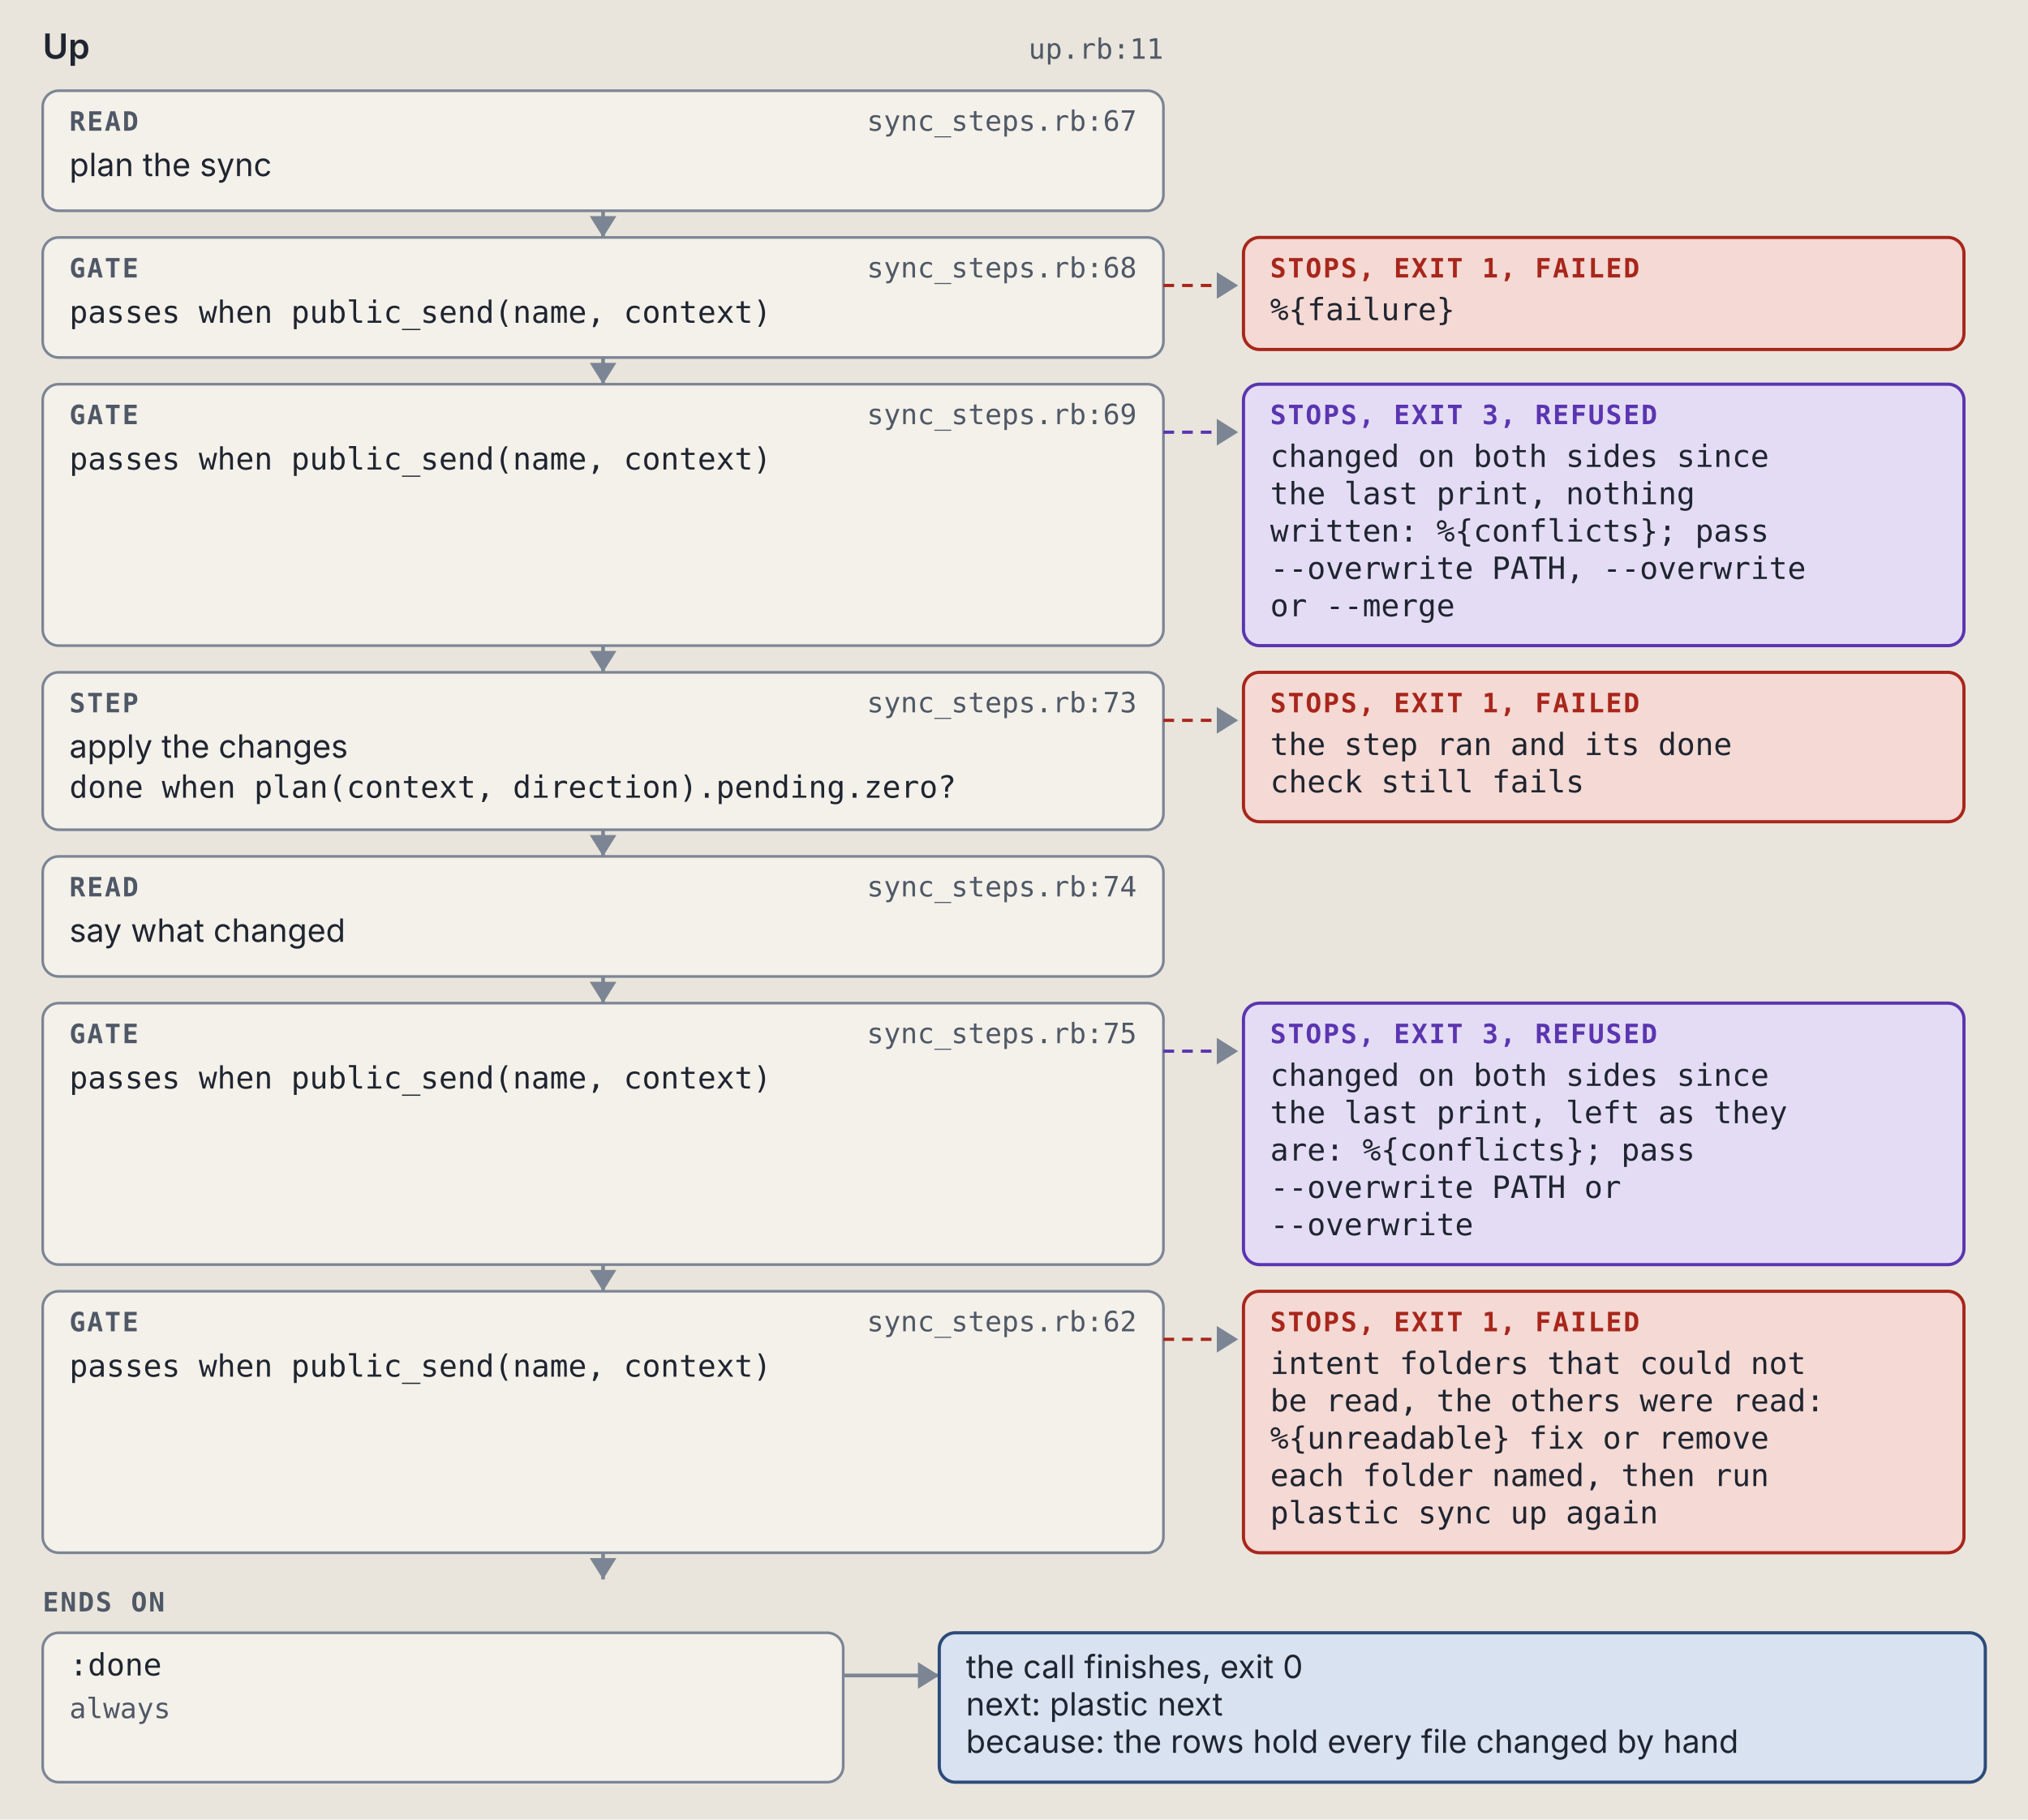
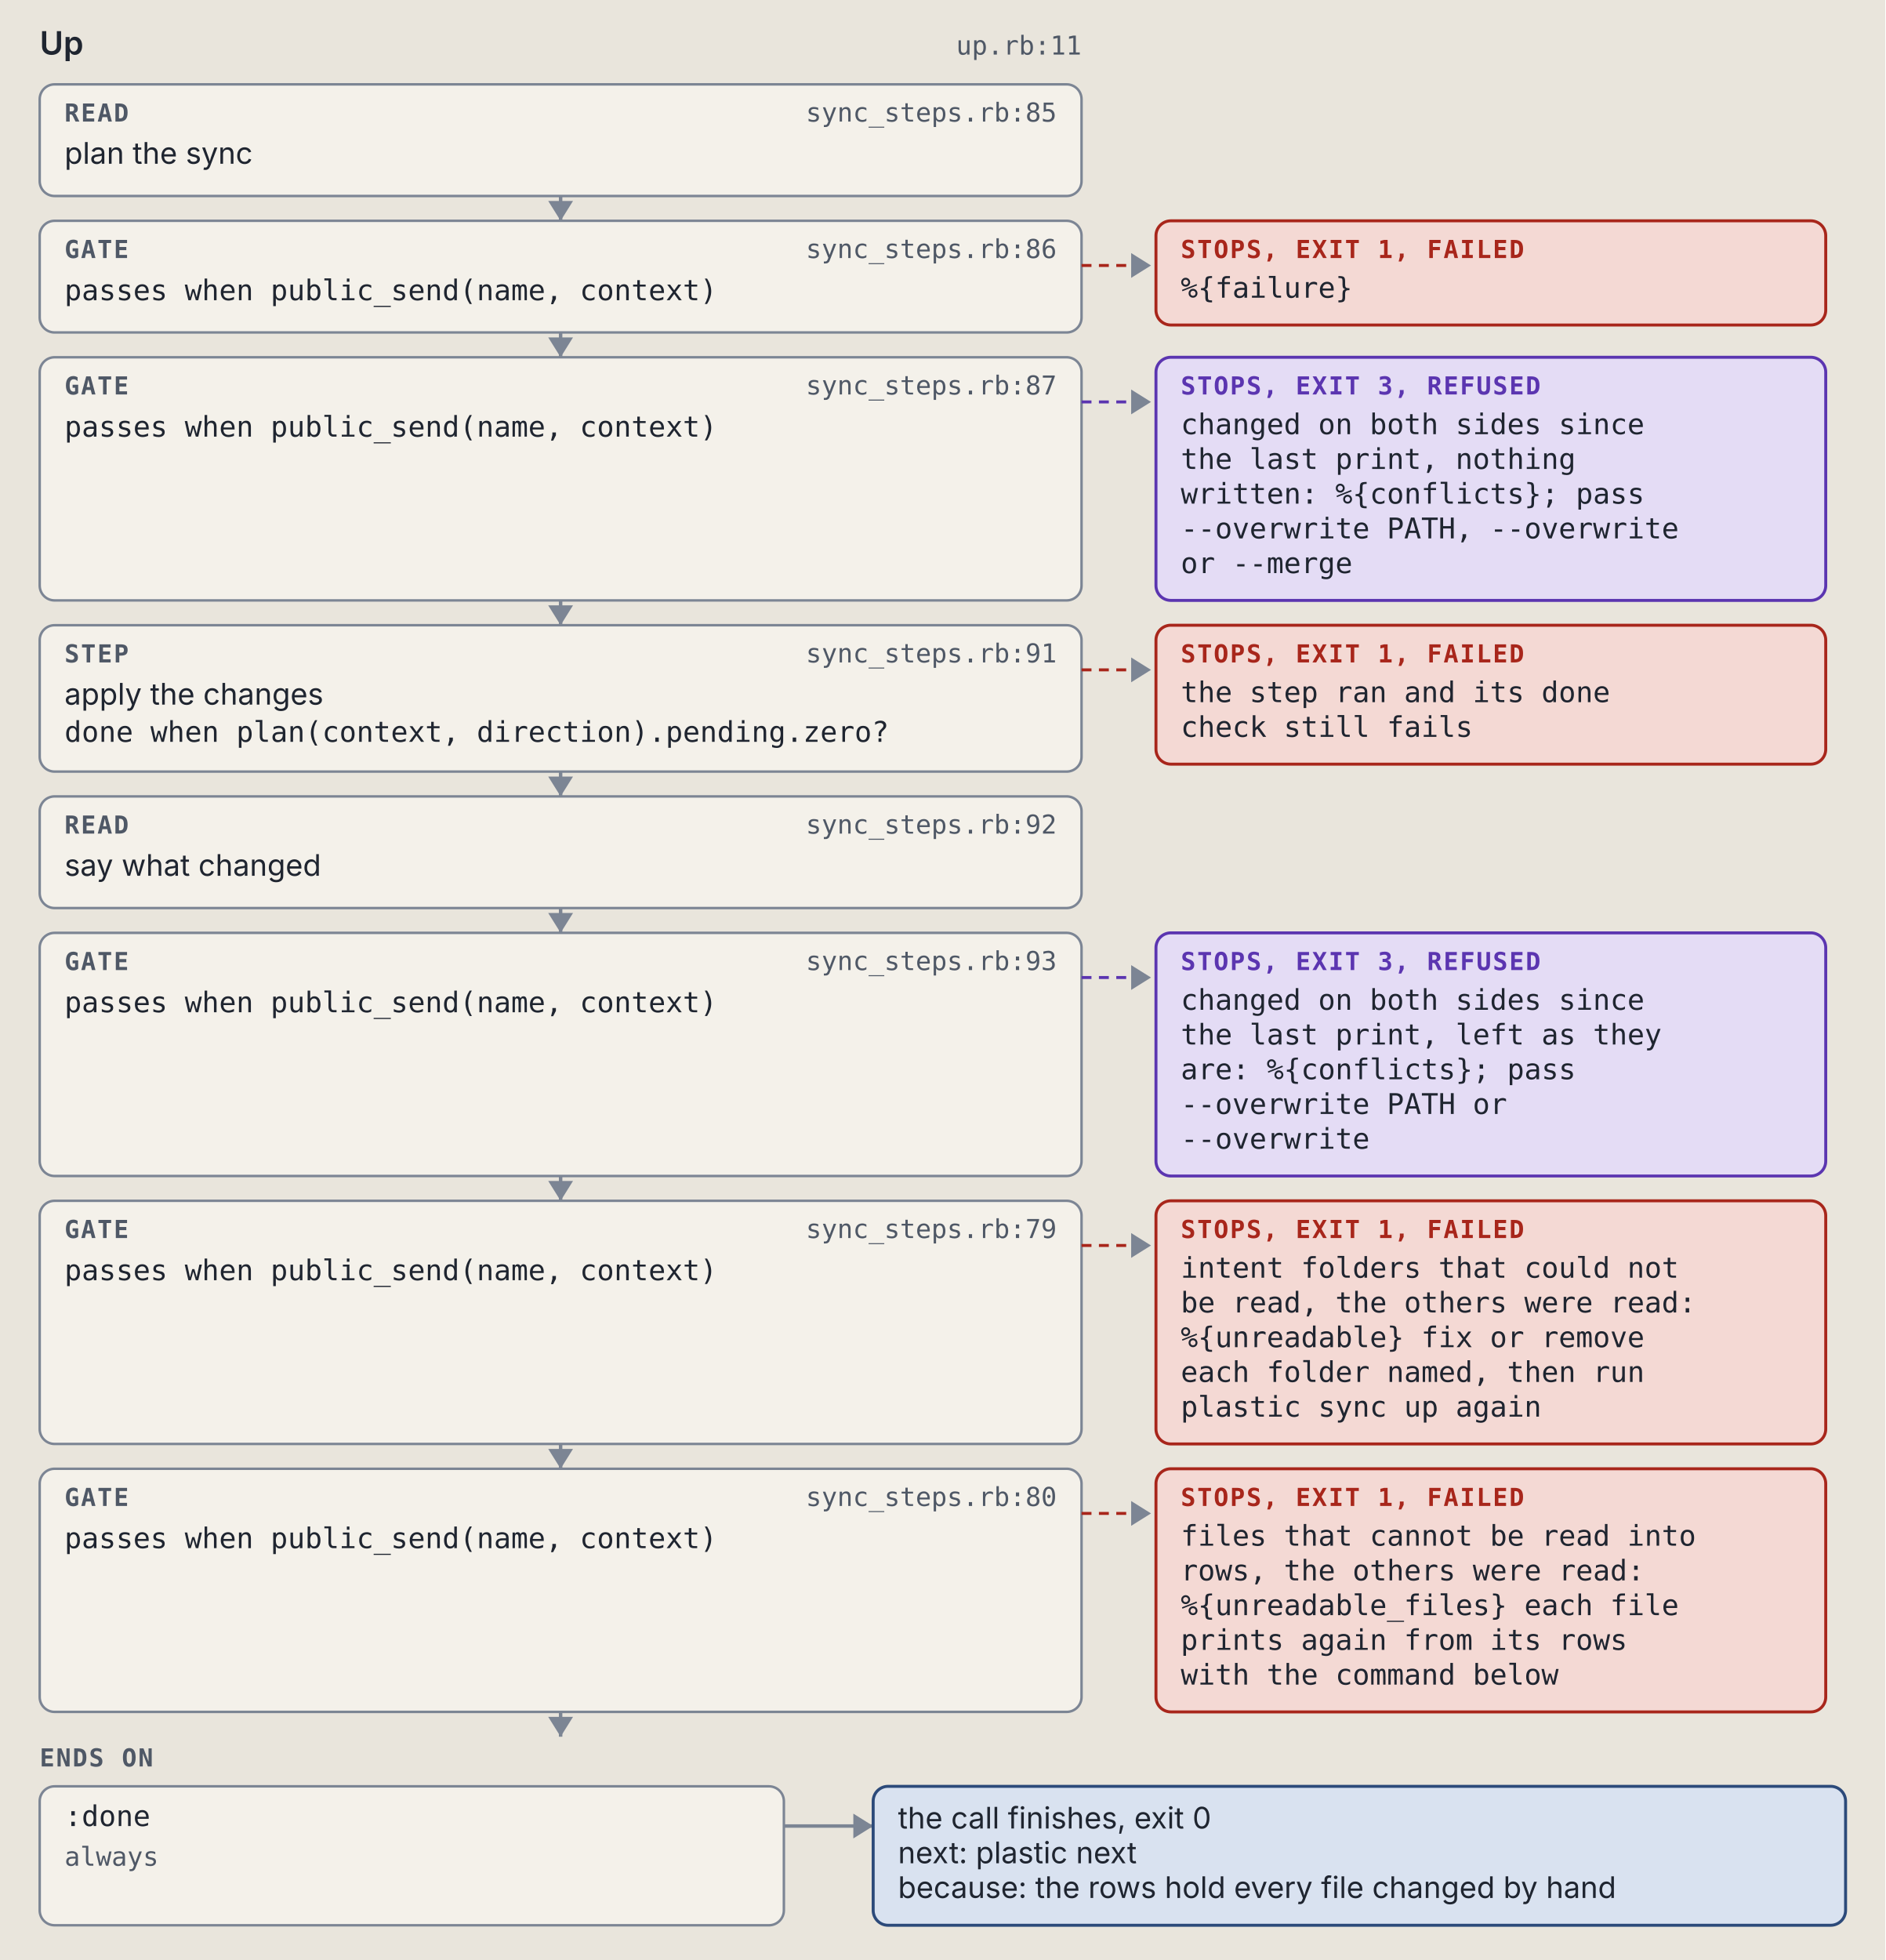
- <svg xmlns="http://www.w3.org/2000/svg" viewBox="0 0 760 682" width="760" height="682" role="img" xml:space="preserve">
+ <svg xmlns="http://www.w3.org/2000/svg" viewBox="0 0 760 790" width="760" height="790" role="img" xml:space="preserve">
  <style>.ground { fill: #e9e5dc; }
.card { fill: #f4f1ea; stroke: #7c8594; stroke-width: 1; }
.lane-code { fill: #d5e8e3; stroke: #0d6b61; stroke-width: 1.5; }
.lane-agent { fill: #f1e2c7; stroke: #9a5508; stroke-width: 1.5; }
.stop-refusal { fill: #e4dcf5; stroke: #5b35b0; stroke-width: 1.2; }
.stop-failure { fill: #f4d9d4; stroke: #a8261b; stroke-width: 1.2; }
.end { fill: #d9e2f0; stroke: #2c4a7a; stroke-width: 1.2; }
.wire { fill: none; stroke: #7c8594; stroke-width: 1.4; }
.wire-read { fill: none; stroke: #7c8594; stroke-width: 1.4; stroke-dasharray: 5 3; }
.wire-refusal { fill: none; stroke: #5b35b0; stroke-width: 1.2; stroke-dasharray: 4 3; }
.wire-failure { fill: none; stroke: #a8261b; stroke-width: 1.2; stroke-dasharray: 4 3; }
.head { fill: #7c8594; }
.t { fill: #1f2530; font: 12px "IBM Plex Sans", system-ui, -apple-system, "Segoe UI", sans-serif; }
.tb { fill: #1f2530; font: 600 13px "IBM Plex Sans", system-ui, -apple-system, "Segoe UI", sans-serif; }
.tm { fill: #1f2530; font: 11.5px "IBM Plex Mono", ui-monospace, Menlo, Consolas, monospace; }
.tag { font: 600 10px "IBM Plex Mono", ui-monospace, Menlo, Consolas, monospace; letter-spacing: .06em; }
.tag-code { fill: #0d6b61; } .tag-agent { fill: #9a5508; } .tag-refusal { fill: #5b35b0; }
.tag-failure { fill: #a8261b; } .tag-end { fill: #2c4a7a; } .tag-muted { fill: #4f5866; }
.tm.tag-muted { font-size: 10.5px; }
.db { fill: #d9e2f0; stroke: #2c4a7a; stroke-width: 1.2; }
.codebox { fill: #f4f1ea; stroke: #7c8594; stroke-width: 1; }
.cx { fill: #1f2530; font: 12px "IBM Plex Mono", ui-monospace, Menlo, Consolas, monospace; white-space: pre; }
.cx-n { fill: #4f5866; font: 11px "IBM Plex Mono", ui-monospace, Menlo, Consolas, monospace; }
.cx-k { fill: #5b35b0; } .cx-s { fill: #9a5508; } .cx-y { fill: #0d6b61; }
.cx-w { fill: #2c4a7a; font-weight: 600; } .cx-t { fill: #a8261b; } .cx-c { fill: #4f5866; font-style: italic; }
.badge { fill: #2c4a7a; } .badge-t { fill: #e9e5dc; font: 600 11px "IBM Plex Mono", ui-monospace, Menlo, Consolas, monospace; }
.bracket { fill: none; stroke: #2c4a7a; stroke-width: 1.4; }
.term { fill: #16191e; stroke: #7c8594; stroke-width: 1; }
.term-t { fill: #e6e2d8; font: 12px "IBM Plex Mono", ui-monospace, Menlo, Consolas, monospace; }
.term-p { fill: #8fd18f; font: 12px "IBM Plex Mono", ui-monospace, Menlo, Consolas, monospace; }
.term-m { fill: #a3abb6; font: 12px "IBM Plex Mono", ui-monospace, Menlo, Consolas, monospace; }
.big { font: 700 36px "IBM Plex Mono", ui-monospace, Menlo, Consolas, monospace; }

@media (prefers-color-scheme: dark) {
.ground { fill: #171a1f; }
.card { fill: #20242b; stroke: #8a93a2; stroke-width: 1; }
.lane-code { fill: #173a36; stroke: #5cc4b4; stroke-width: 1.5; }
.lane-agent { fill: #3d2e17; stroke: #e5a95a; stroke-width: 1.5; }
.stop-refusal { fill: #2d2445; stroke: #b59cf2; stroke-width: 1.2; }
.stop-failure { fill: #45211e; stroke: #f2958a; stroke-width: 1.2; }
.end { fill: #1f2c42; stroke: #97b6e8; stroke-width: 1.2; }
.wire { fill: none; stroke: #8a93a2; stroke-width: 1.4; }
.wire-read { fill: none; stroke: #8a93a2; stroke-width: 1.4; stroke-dasharray: 5 3; }
.wire-refusal { fill: none; stroke: #b59cf2; stroke-width: 1.2; stroke-dasharray: 4 3; }
.wire-failure { fill: none; stroke: #f2958a; stroke-width: 1.2; stroke-dasharray: 4 3; }
.head { fill: #8a93a2; }
.t { fill: #e8e4da; font: 12px "IBM Plex Sans", system-ui, -apple-system, "Segoe UI", sans-serif; }
.tb { fill: #e8e4da; font: 600 13px "IBM Plex Sans", system-ui, -apple-system, "Segoe UI", sans-serif; }
.tm { fill: #e8e4da; font: 11.5px "IBM Plex Mono", ui-monospace, Menlo, Consolas, monospace; }
.tag { font: 600 10px "IBM Plex Mono", ui-monospace, Menlo, Consolas, monospace; letter-spacing: .06em; }
.tag-code { fill: #5cc4b4; } .tag-agent { fill: #e5a95a; } .tag-refusal { fill: #b59cf2; }
.tag-failure { fill: #f2958a; } .tag-end { fill: #97b6e8; } .tag-muted { fill: #b3b9c3; }
.tm.tag-muted { font-size: 10.5px; }
.db { fill: #1f2c42; stroke: #97b6e8; stroke-width: 1.2; }
.codebox { fill: #20242b; stroke: #8a93a2; stroke-width: 1; }
.cx { fill: #e8e4da; font: 12px "IBM Plex Mono", ui-monospace, Menlo, Consolas, monospace; white-space: pre; }
.cx-n { fill: #b3b9c3; font: 11px "IBM Plex Mono", ui-monospace, Menlo, Consolas, monospace; }
.cx-k { fill: #b59cf2; } .cx-s { fill: #e5a95a; } .cx-y { fill: #5cc4b4; }
.cx-w { fill: #97b6e8; font-weight: 600; } .cx-t { fill: #f2958a; } .cx-c { fill: #b3b9c3; font-style: italic; }
.badge { fill: #97b6e8; } .badge-t { fill: #171a1f; font: 600 11px "IBM Plex Mono", ui-monospace, Menlo, Consolas, monospace; }
.bracket { fill: none; stroke: #97b6e8; stroke-width: 1.4; }
.term { fill: #16191e; stroke: #8a93a2; stroke-width: 1; }
.term-t { fill: #e6e2d8; font: 12px "IBM Plex Mono", ui-monospace, Menlo, Consolas, monospace; }
.term-p { fill: #8fd18f; font: 12px "IBM Plex Mono", ui-monospace, Menlo, Consolas, monospace; }
.term-m { fill: #a3abb6; font: 12px "IBM Plex Mono", ui-monospace, Menlo, Consolas, monospace; }
.big { font: 700 36px "IBM Plex Mono", ui-monospace, Menlo, Consolas, monospace; }
}</style>
  <rect width="100%" height="100%" class="ground" />
  <text x="16" y="22" class="tb" text-anchor="start">Up</text>
  <text x="436" y="22" class="tm tag-muted" text-anchor="end">up.rb:11</text>
  <rect x="16" y="34" width="420" height="45" rx="6" class="card" />
  <text x="26" y="49" class="tag tag-muted" text-anchor="start">READ</text>
-   <text x="426" y="49" class="tm tag-muted" text-anchor="end">sync_steps.rb:67</text>
+   <text x="426" y="49" class="tm tag-muted" text-anchor="end">sync_steps.rb:85</text>
  <text x="26" y="66" class="t" text-anchor="start">plan the sync</text>
  <path d="M 226 79 L 226 89" class="wire" />
  <path d="M 221 81 L 226 89 L 231 81 Z" class="head" />
  <rect x="16" y="89" width="420" height="45" rx="6" class="card" />
  <text x="26" y="104" class="tag tag-muted" text-anchor="start">GATE</text>
-   <text x="426" y="104" class="tm tag-muted" text-anchor="end">sync_steps.rb:68</text>
+   <text x="426" y="104" class="tm tag-muted" text-anchor="end">sync_steps.rb:86</text>
  <text x="26" y="121" class="tm" text-anchor="start">passes when public_send(name, context)</text>
  <path d="M 436 107 L 464 107" class="wire-failure" />
  <path d="M 456 102 L 464 107 L 456 112 Z" class="head" />
  <rect x="466" y="89" width="270" height="42" rx="6" class="stop-failure" />
  <text x="476" y="104" class="tag tag-failure" text-anchor="start">STOPS, EXIT 1, FAILED</text>
  <text x="476" y="120" class="tm" text-anchor="start">%{failure}</text>
  <path d="M 226 134 L 226 144" class="wire" />
  <path d="M 221 136 L 226 144 L 231 136 Z" class="head" />
  <rect x="16" y="144" width="420" height="98" rx="6" class="card" />
  <text x="26" y="159" class="tag tag-muted" text-anchor="start">GATE</text>
-   <text x="426" y="159" class="tm tag-muted" text-anchor="end">sync_steps.rb:69</text>
+   <text x="426" y="159" class="tm tag-muted" text-anchor="end">sync_steps.rb:87</text>
  <text x="26" y="176" class="tm" text-anchor="start">passes when public_send(name, context)</text>
  <path d="M 436 162 L 464 162" class="wire-refusal" />
  <path d="M 456 157 L 464 162 L 456 167 Z" class="head" />
  <rect x="466" y="144" width="270" height="98" rx="6" class="stop-refusal" />
  <text x="476" y="159" class="tag tag-refusal" text-anchor="start">STOPS, EXIT 3, REFUSED</text>
  <text x="476" y="175" class="tm" text-anchor="start">changed on both sides since</text>
  <text x="476" y="189" class="tm" text-anchor="start">the last print, nothing</text>
  <text x="476" y="203" class="tm" text-anchor="start">written: %{conflicts}; pass</text>
  <text x="476" y="217" class="tm" text-anchor="start">--overwrite PATH, --overwrite</text>
  <text x="476" y="231" class="tm" text-anchor="start">or --merge</text>
  <path d="M 226 242 L 226 252" class="wire" />
  <path d="M 221 244 L 226 252 L 231 244 Z" class="head" />
  <rect x="16" y="252" width="420" height="59" rx="6" class="card" />
  <text x="26" y="267" class="tag tag-muted" text-anchor="start">STEP</text>
-   <text x="426" y="267" class="tm tag-muted" text-anchor="end">sync_steps.rb:73</text>
+   <text x="426" y="267" class="tm tag-muted" text-anchor="end">sync_steps.rb:91</text>
  <text x="26" y="284" class="t" text-anchor="start">apply the changes</text>
  <text x="26" y="299" class="tm" text-anchor="start">done when plan(context, direction).pending.zero?</text>
  <path d="M 436 270 L 464 270" class="wire-failure" />
  <path d="M 456 265 L 464 270 L 456 275 Z" class="head" />
  <rect x="466" y="252" width="270" height="56" rx="6" class="stop-failure" />
  <text x="476" y="267" class="tag tag-failure" text-anchor="start">STOPS, EXIT 1, FAILED</text>
  <text x="476" y="283" class="tm" text-anchor="start">the step ran and its done</text>
  <text x="476" y="297" class="tm" text-anchor="start">check still fails</text>
  <path d="M 226 311 L 226 321" class="wire" />
  <path d="M 221 313 L 226 321 L 231 313 Z" class="head" />
  <rect x="16" y="321" width="420" height="45" rx="6" class="card" />
  <text x="26" y="336" class="tag tag-muted" text-anchor="start">READ</text>
-   <text x="426" y="336" class="tm tag-muted" text-anchor="end">sync_steps.rb:74</text>
+   <text x="426" y="336" class="tm tag-muted" text-anchor="end">sync_steps.rb:92</text>
  <text x="26" y="353" class="t" text-anchor="start">say what changed</text>
  <path d="M 226 366 L 226 376" class="wire" />
  <path d="M 221 368 L 226 376 L 231 368 Z" class="head" />
  <rect x="16" y="376" width="420" height="98" rx="6" class="card" />
  <text x="26" y="391" class="tag tag-muted" text-anchor="start">GATE</text>
-   <text x="426" y="391" class="tm tag-muted" text-anchor="end">sync_steps.rb:75</text>
+   <text x="426" y="391" class="tm tag-muted" text-anchor="end">sync_steps.rb:93</text>
  <text x="26" y="408" class="tm" text-anchor="start">passes when public_send(name, context)</text>
  <path d="M 436 394 L 464 394" class="wire-refusal" />
  <path d="M 456 389 L 464 394 L 456 399 Z" class="head" />
  <rect x="466" y="376" width="270" height="98" rx="6" class="stop-refusal" />
  <text x="476" y="391" class="tag tag-refusal" text-anchor="start">STOPS, EXIT 3, REFUSED</text>
  <text x="476" y="407" class="tm" text-anchor="start">changed on both sides since</text>
  <text x="476" y="421" class="tm" text-anchor="start">the last print, left as they</text>
  <text x="476" y="435" class="tm" text-anchor="start">are: %{conflicts}; pass</text>
  <text x="476" y="449" class="tm" text-anchor="start">--overwrite PATH or</text>
  <text x="476" y="463" class="tm" text-anchor="start">--overwrite</text>
  <path d="M 226 474 L 226 484" class="wire" />
  <path d="M 221 476 L 226 484 L 231 476 Z" class="head" />
  <rect x="16" y="484" width="420" height="98" rx="6" class="card" />
  <text x="26" y="499" class="tag tag-muted" text-anchor="start">GATE</text>
-   <text x="426" y="499" class="tm tag-muted" text-anchor="end">sync_steps.rb:62</text>
+   <text x="426" y="499" class="tm tag-muted" text-anchor="end">sync_steps.rb:79</text>
  <text x="26" y="516" class="tm" text-anchor="start">passes when public_send(name, context)</text>
  <path d="M 436 502 L 464 502" class="wire-failure" />
  <path d="M 456 497 L 464 502 L 456 507 Z" class="head" />
  <rect x="466" y="484" width="270" height="98" rx="6" class="stop-failure" />
  <text x="476" y="499" class="tag tag-failure" text-anchor="start">STOPS, EXIT 1, FAILED</text>
  <text x="476" y="515" class="tm" text-anchor="start">intent folders that could not</text>
  <text x="476" y="529" class="tm" text-anchor="start">be read, the others were read:</text>
  <text x="476" y="543" class="tm" text-anchor="start">%{unreadable} fix or remove</text>
  <text x="476" y="557" class="tm" text-anchor="start">each folder named, then run</text>
  <text x="476" y="571" class="tm" text-anchor="start">plastic sync up again</text>
  <path d="M 226 582 L 226 592" class="wire" />
  <path d="M 221 584 L 226 592 L 231 584 Z" class="head" />
-   <text x="16" y="604" class="tag tag-muted" text-anchor="start">ENDS ON</text>
-   <rect x="16" y="612" width="300" height="56" rx="6" class="card" />
-   <text x="26" y="628" class="tm" text-anchor="start">:done</text>
-   <text x="26" y="644" class="tm tag-muted" text-anchor="start">always</text>
-   <path d="M 316 628 L 352 628" class="wire" />
-   <path d="M 344 623 L 352 628 L 344 633 Z" class="head" />
-   <rect x="352" y="612" width="392" height="56" rx="6" class="end" />
-   <text x="362" y="629" class="t" text-anchor="start">the call finishes, exit 0</text>
-   <text x="362" y="643" class="t" text-anchor="start">next: plastic next</text>
-   <text x="362" y="657" class="t" text-anchor="start">because: the rows hold every file changed by hand</text>
+   <rect x="16" y="592" width="420" height="98" rx="6" class="card" />
+   <text x="26" y="607" class="tag tag-muted" text-anchor="start">GATE</text>
+   <text x="426" y="607" class="tm tag-muted" text-anchor="end">sync_steps.rb:80</text>
+   <text x="26" y="624" class="tm" text-anchor="start">passes when public_send(name, context)</text>
+   <path d="M 436 610 L 464 610" class="wire-failure" />
+   <path d="M 456 605 L 464 610 L 456 615 Z" class="head" />
+   <rect x="466" y="592" width="270" height="98" rx="6" class="stop-failure" />
+   <text x="476" y="607" class="tag tag-failure" text-anchor="start">STOPS, EXIT 1, FAILED</text>
+   <text x="476" y="623" class="tm" text-anchor="start">files that cannot be read into</text>
+   <text x="476" y="637" class="tm" text-anchor="start">rows, the others were read:</text>
+   <text x="476" y="651" class="tm" text-anchor="start">%{unreadable_files} each file</text>
+   <text x="476" y="665" class="tm" text-anchor="start">prints again from its rows</text>
+   <text x="476" y="679" class="tm" text-anchor="start">with the command below</text>
+   <path d="M 226 690 L 226 700" class="wire" />
+   <path d="M 221 692 L 226 700 L 231 692 Z" class="head" />
+   <text x="16" y="712" class="tag tag-muted" text-anchor="start">ENDS ON</text>
+   <rect x="16" y="720" width="300" height="56" rx="6" class="card" />
+   <text x="26" y="736" class="tm" text-anchor="start">:done</text>
+   <text x="26" y="752" class="tm tag-muted" text-anchor="start">always</text>
+   <path d="M 316 736 L 352 736" class="wire" />
+   <path d="M 344 731 L 352 736 L 344 741 Z" class="head" />
+   <rect x="352" y="720" width="392" height="56" rx="6" class="end" />
+   <text x="362" y="737" class="t" text-anchor="start">the call finishes, exit 0</text>
+   <text x="362" y="751" class="t" text-anchor="start">next: plastic next</text>
+   <text x="362" y="765" class="t" text-anchor="start">because: the rows hold every file changed by hand</text>
</svg>
